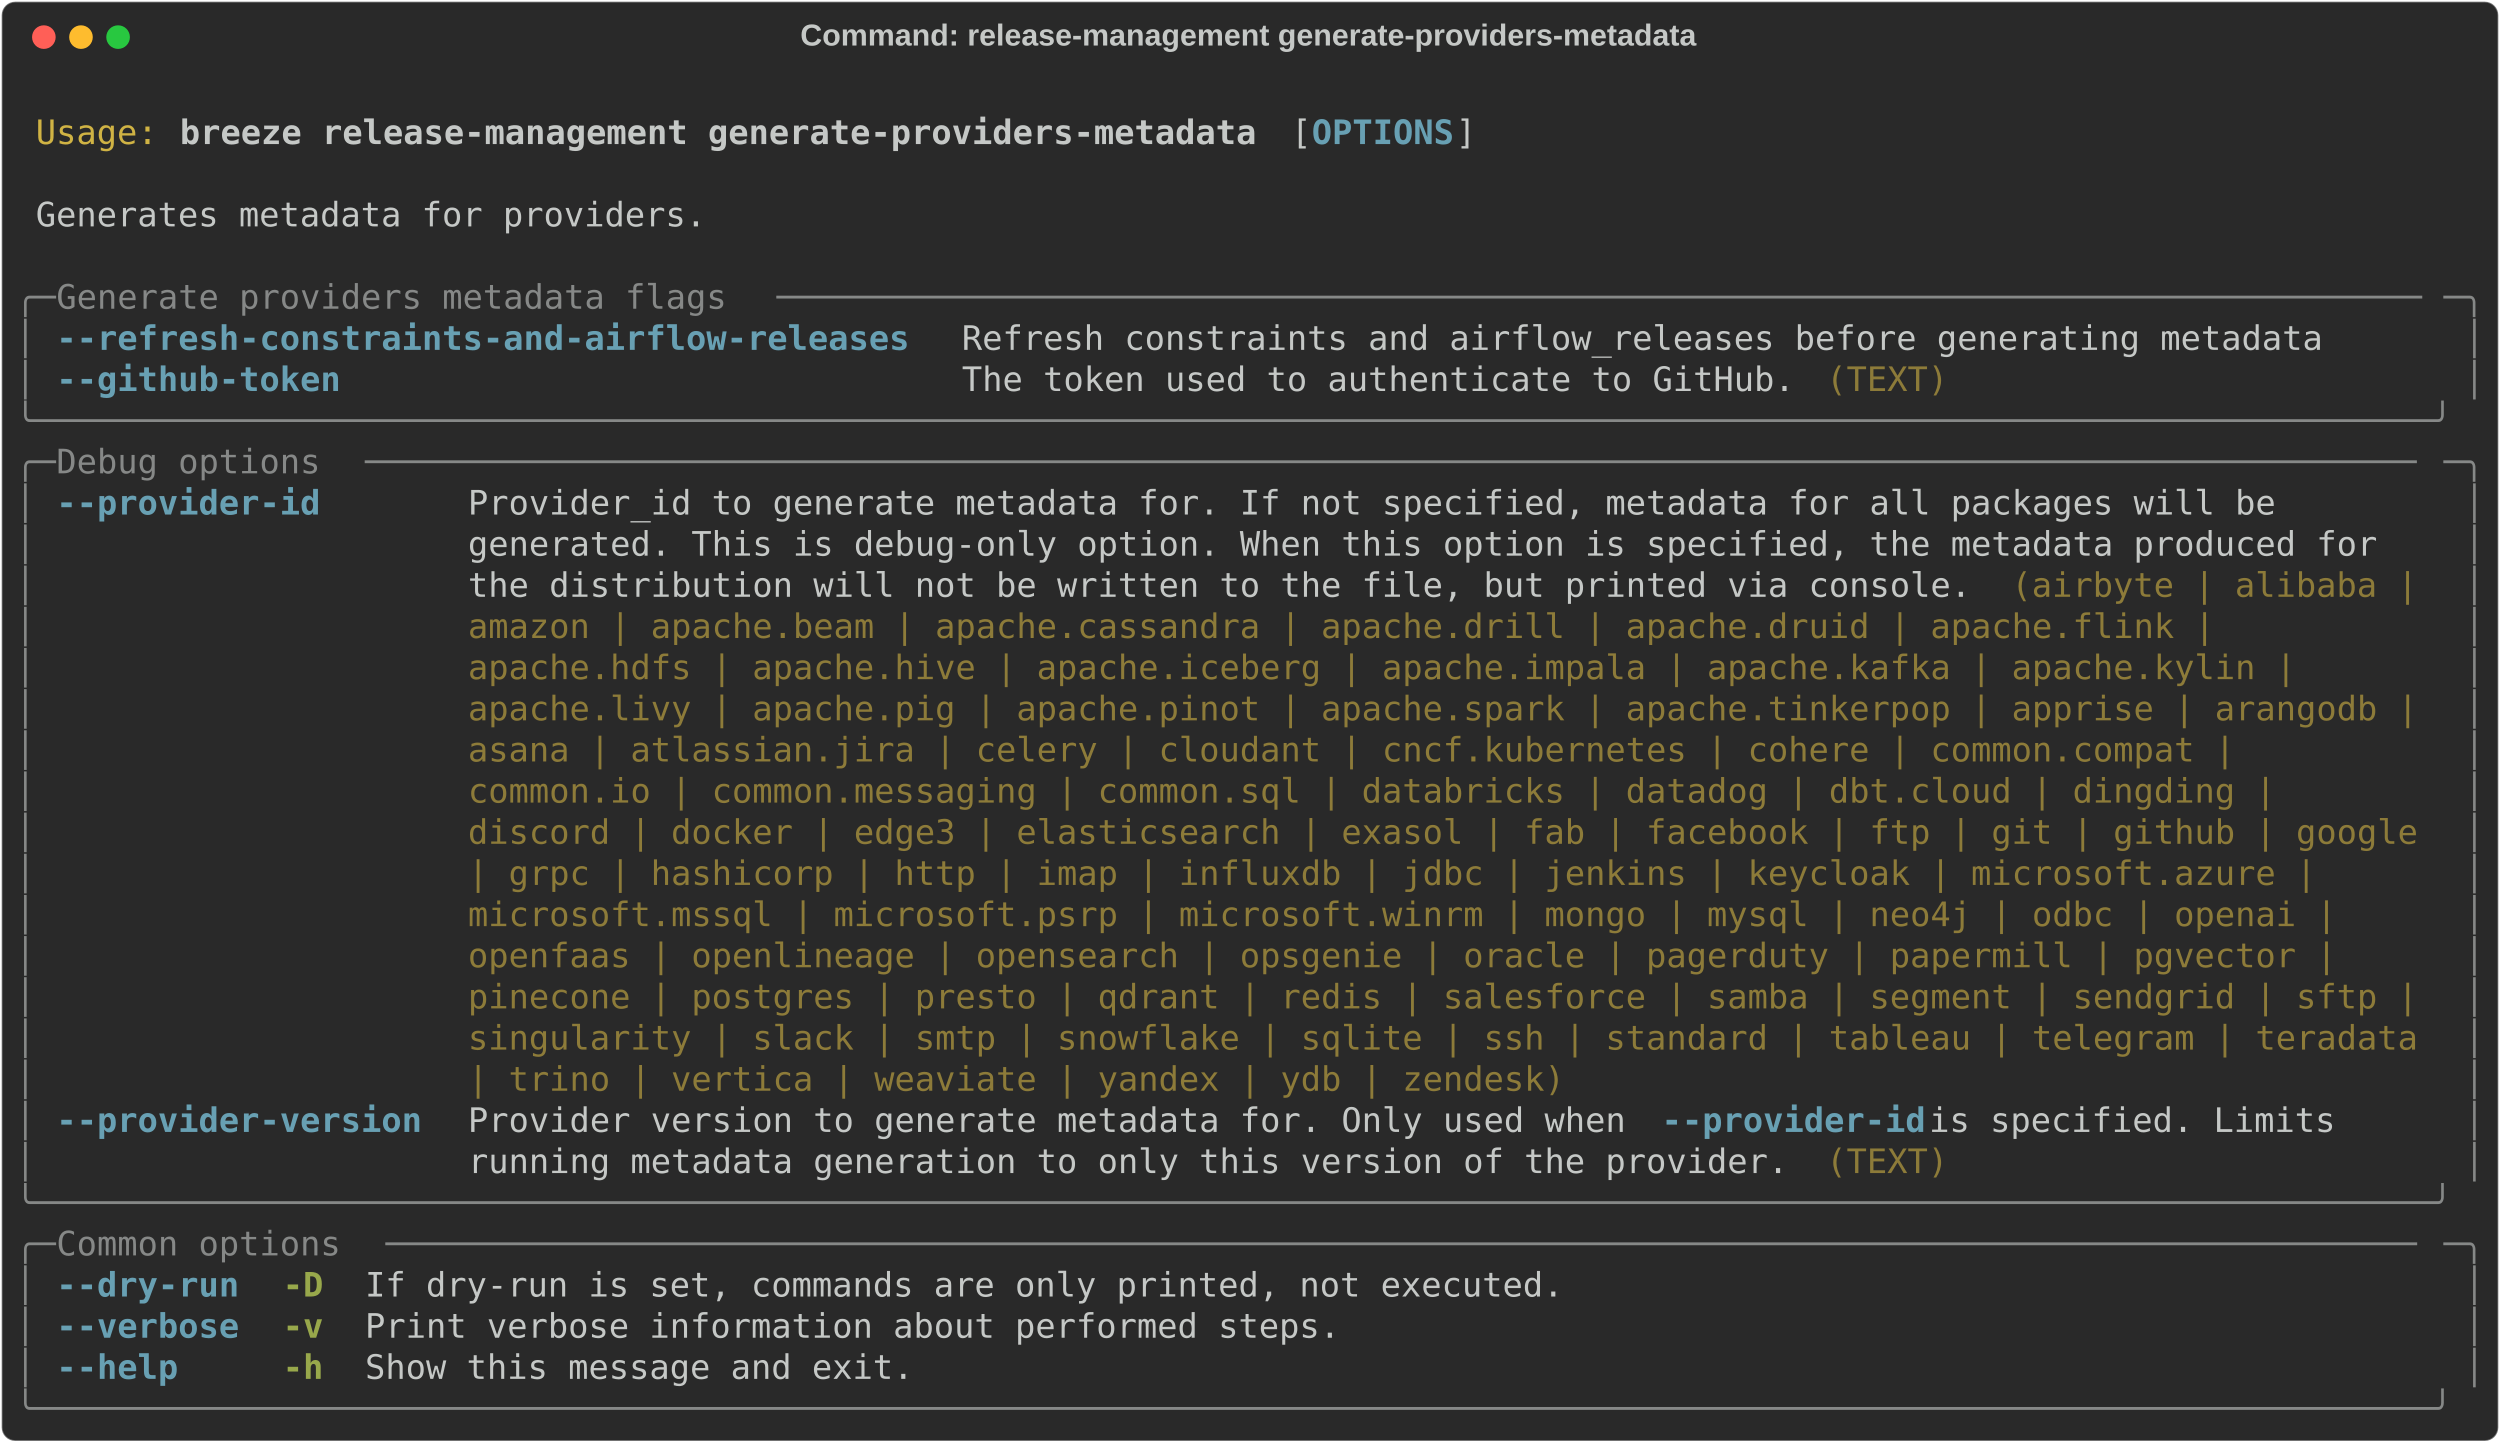
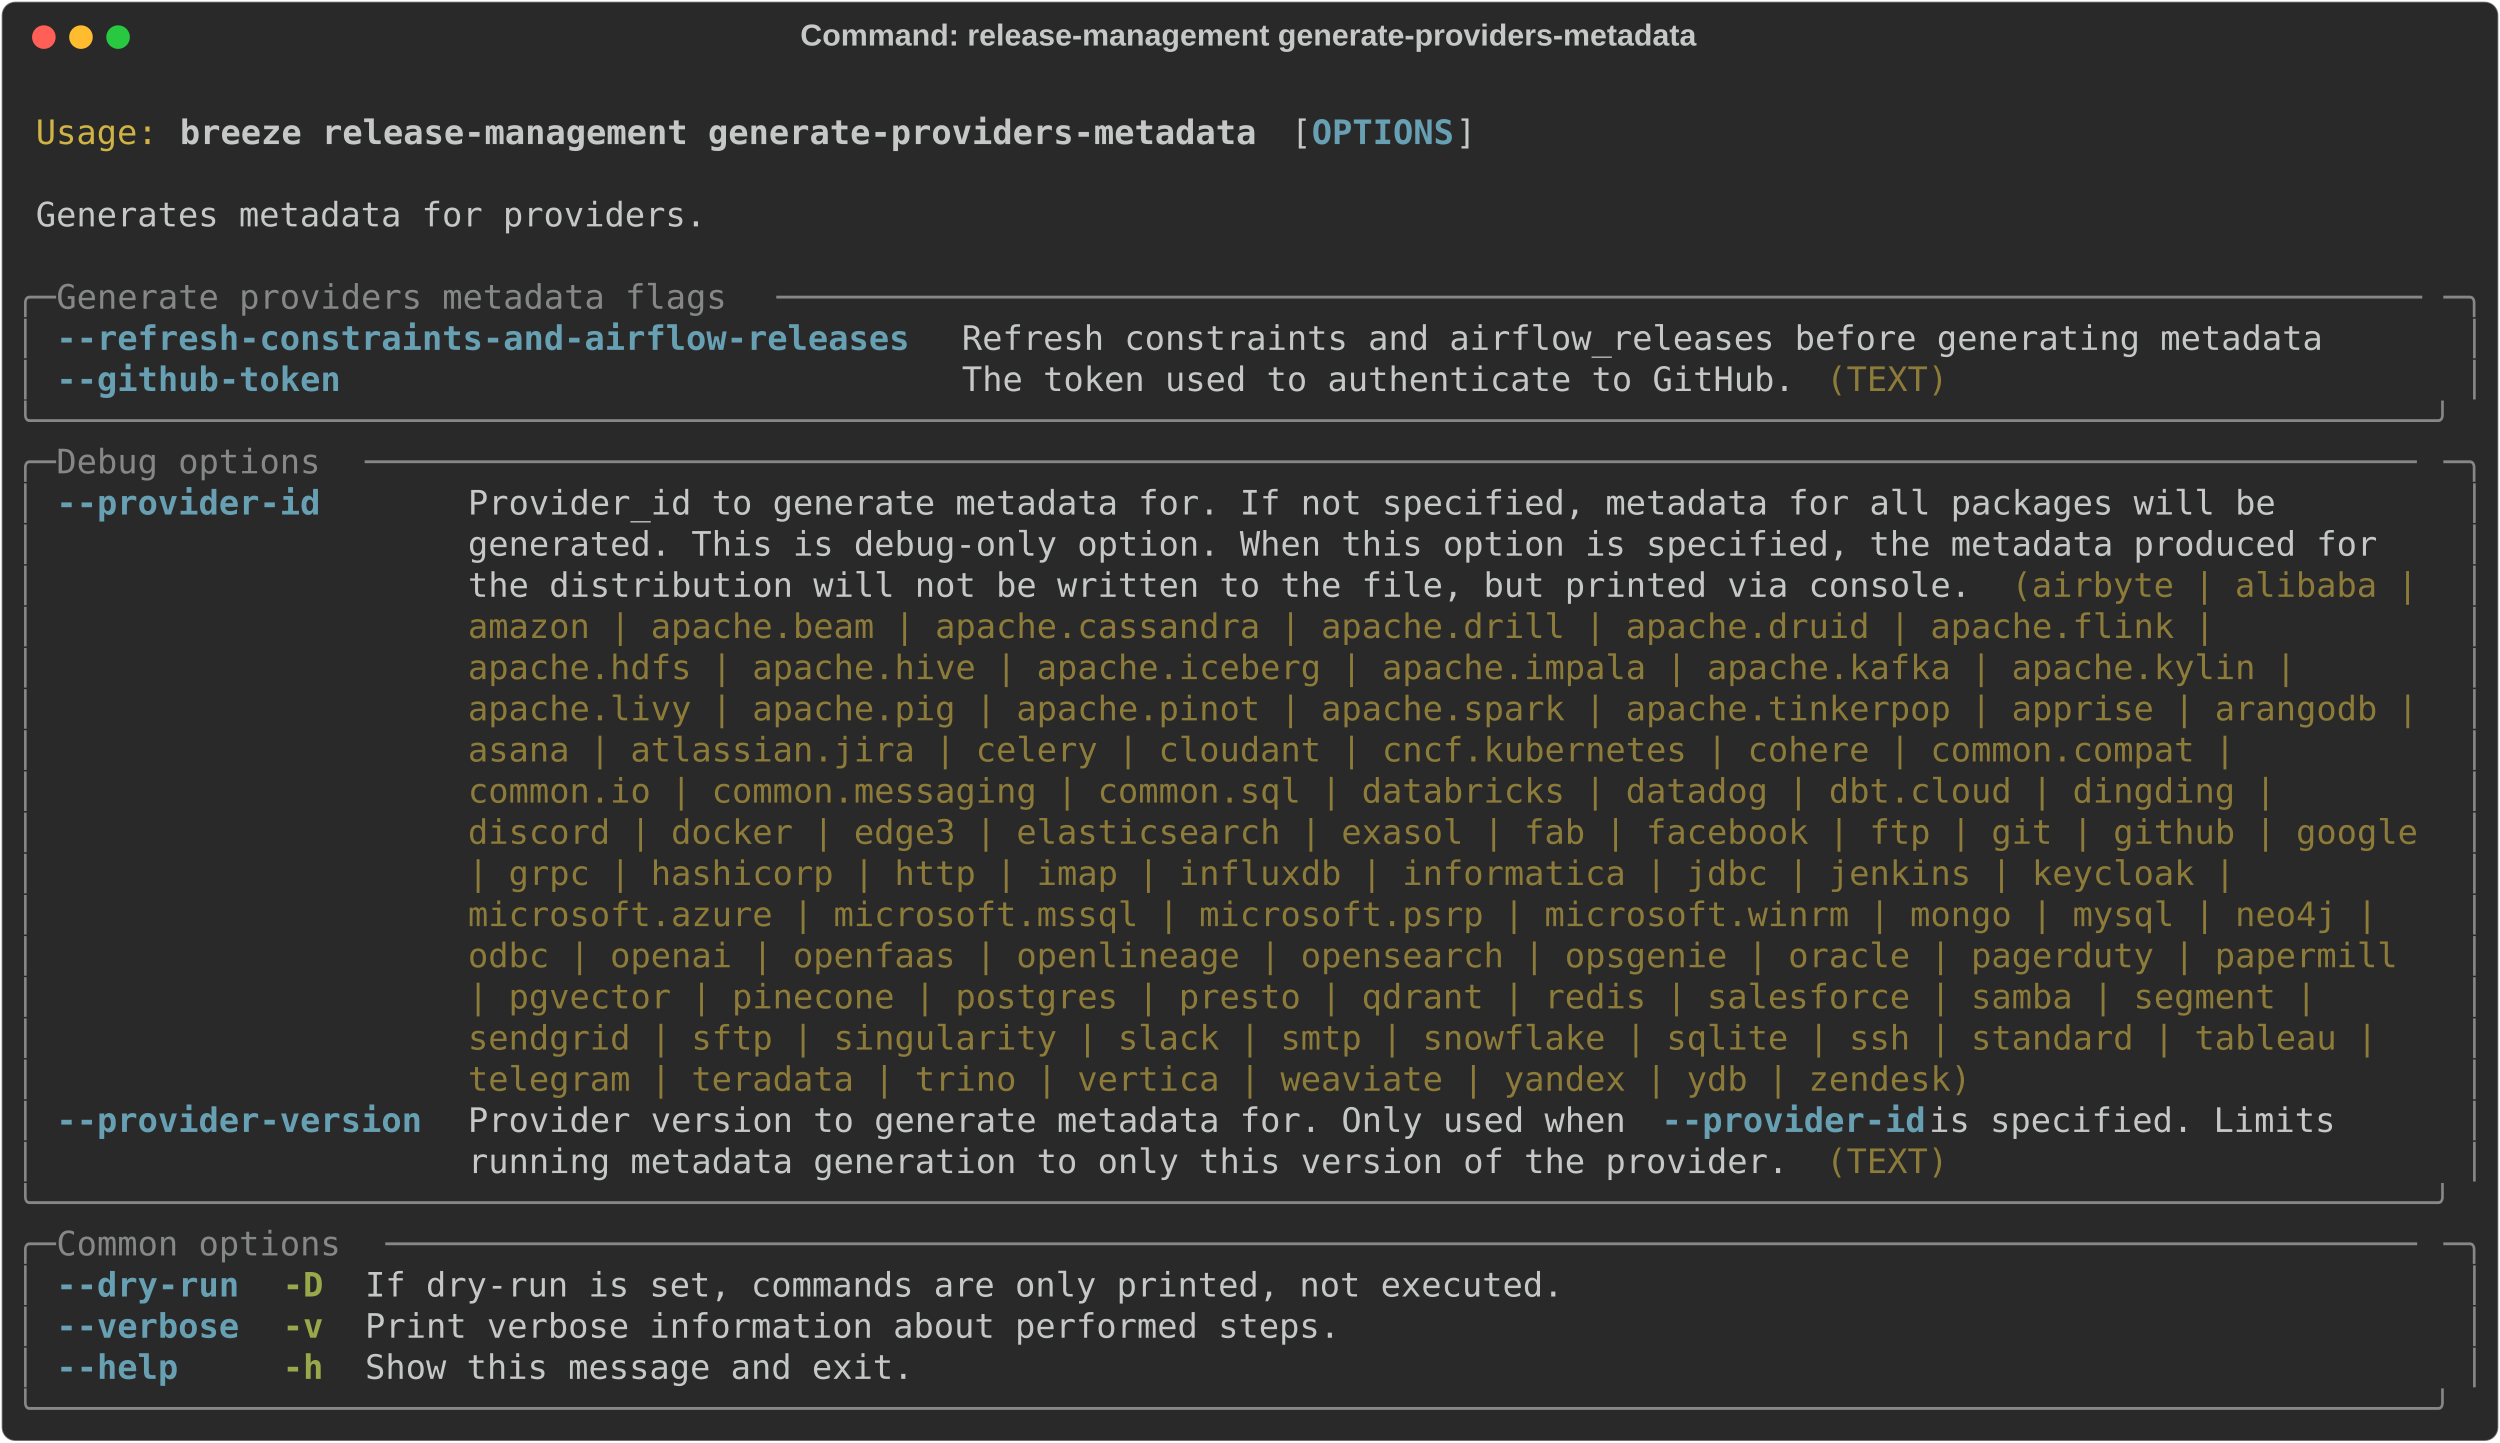
<svg xmlns="http://www.w3.org/2000/svg" class="rich-terminal" viewBox="0 0 1482 855.2">
  <style>

    @font-face {
        font-family: "Fira Code";
        src: local("FiraCode-Regular"),
                url("https://cdnjs.cloudflare.com/ajax/libs/firacode/6.2.0/woff2/FiraCode-Regular.woff2") format("woff2"),
                url("https://cdnjs.cloudflare.com/ajax/libs/firacode/6.2.0/woff/FiraCode-Regular.woff") format("woff");
        font-style: normal;
        font-weight: 400;
    }
    @font-face {
        font-family: "Fira Code";
        src: local("FiraCode-Bold"),
                url("https://cdnjs.cloudflare.com/ajax/libs/firacode/6.2.0/woff2/FiraCode-Bold.woff2") format("woff2"),
                url("https://cdnjs.cloudflare.com/ajax/libs/firacode/6.2.0/woff/FiraCode-Bold.woff") format("woff");
        font-style: bold;
        font-weight: 700;
    }

    .breeze-release-management-generate-providers-metadata-matrix {
        font-family: Fira Code, monospace;
        font-size: 20px;
        line-height: 24.4px;
        font-variant-east-asian: full-width;
    }

    .breeze-release-management-generate-providers-metadata-title {
        font-size: 18px;
        font-weight: bold;
        font-family: arial;
    }

    .breeze-release-management-generate-providers-metadata-r1 { fill: #c5c8c6 }
.breeze-release-management-generate-providers-metadata-r2 { fill: #d0b344 }
.breeze-release-management-generate-providers-metadata-r3 { fill: #c5c8c6;font-weight: bold }
.breeze-release-management-generate-providers-metadata-r4 { fill: #68a0b3;font-weight: bold }
.breeze-release-management-generate-providers-metadata-r5 { fill: #868887 }
.breeze-release-management-generate-providers-metadata-r6 { fill: #8d7b39 }
.breeze-release-management-generate-providers-metadata-r7 { fill: #98a84b;font-weight: bold }
    </style>
  <defs>
    <clipPath id="breeze-release-management-generate-providers-metadata-clip-terminal">
      <rect x="0" y="0" width="1463.0" height="804.2" />
    </clipPath>
    <clipPath id="breeze-release-management-generate-providers-metadata-line-0">
      <rect x="0" y="1.5" width="1464" height="24.65" />
    </clipPath>
    <clipPath id="breeze-release-management-generate-providers-metadata-line-1">
      <rect x="0" y="25.9" width="1464" height="24.65" />
    </clipPath>
    <clipPath id="breeze-release-management-generate-providers-metadata-line-2">
      <rect x="0" y="50.3" width="1464" height="24.65" />
    </clipPath>
    <clipPath id="breeze-release-management-generate-providers-metadata-line-3">
      <rect x="0" y="74.7" width="1464" height="24.65" />
    </clipPath>
    <clipPath id="breeze-release-management-generate-providers-metadata-line-4">
      <rect x="0" y="99.1" width="1464" height="24.65" />
    </clipPath>
    <clipPath id="breeze-release-management-generate-providers-metadata-line-5">
      <rect x="0" y="123.5" width="1464" height="24.65" />
    </clipPath>
    <clipPath id="breeze-release-management-generate-providers-metadata-line-6">
      <rect x="0" y="147.9" width="1464" height="24.65" />
    </clipPath>
    <clipPath id="breeze-release-management-generate-providers-metadata-line-7">
      <rect x="0" y="172.3" width="1464" height="24.65" />
    </clipPath>
    <clipPath id="breeze-release-management-generate-providers-metadata-line-8">
      <rect x="0" y="196.7" width="1464" height="24.65" />
    </clipPath>
    <clipPath id="breeze-release-management-generate-providers-metadata-line-9">
      <rect x="0" y="221.1" width="1464" height="24.65" />
    </clipPath>
    <clipPath id="breeze-release-management-generate-providers-metadata-line-10">
      <rect x="0" y="245.5" width="1464" height="24.65" />
    </clipPath>
    <clipPath id="breeze-release-management-generate-providers-metadata-line-11">
      <rect x="0" y="269.9" width="1464" height="24.65" />
    </clipPath>
    <clipPath id="breeze-release-management-generate-providers-metadata-line-12">
      <rect x="0" y="294.3" width="1464" height="24.65" />
    </clipPath>
    <clipPath id="breeze-release-management-generate-providers-metadata-line-13">
      <rect x="0" y="318.7" width="1464" height="24.65" />
    </clipPath>
    <clipPath id="breeze-release-management-generate-providers-metadata-line-14">
      <rect x="0" y="343.1" width="1464" height="24.65" />
    </clipPath>
    <clipPath id="breeze-release-management-generate-providers-metadata-line-15">
      <rect x="0" y="367.5" width="1464" height="24.65" />
    </clipPath>
    <clipPath id="breeze-release-management-generate-providers-metadata-line-16">
      <rect x="0" y="391.9" width="1464" height="24.65" />
    </clipPath>
    <clipPath id="breeze-release-management-generate-providers-metadata-line-17">
      <rect x="0" y="416.3" width="1464" height="24.65" />
    </clipPath>
    <clipPath id="breeze-release-management-generate-providers-metadata-line-18">
      <rect x="0" y="440.7" width="1464" height="24.65" />
    </clipPath>
    <clipPath id="breeze-release-management-generate-providers-metadata-line-19">
      <rect x="0" y="465.1" width="1464" height="24.65" />
    </clipPath>
    <clipPath id="breeze-release-management-generate-providers-metadata-line-20">
      <rect x="0" y="489.5" width="1464" height="24.65" />
    </clipPath>
    <clipPath id="breeze-release-management-generate-providers-metadata-line-21">
      <rect x="0" y="513.9" width="1464" height="24.65" />
    </clipPath>
    <clipPath id="breeze-release-management-generate-providers-metadata-line-22">
      <rect x="0" y="538.3" width="1464" height="24.65" />
    </clipPath>
    <clipPath id="breeze-release-management-generate-providers-metadata-line-23">
      <rect x="0" y="562.7" width="1464" height="24.65" />
    </clipPath>
    <clipPath id="breeze-release-management-generate-providers-metadata-line-24">
      <rect x="0" y="587.1" width="1464" height="24.65" />
    </clipPath>
    <clipPath id="breeze-release-management-generate-providers-metadata-line-25">
      <rect x="0" y="611.5" width="1464" height="24.65" />
    </clipPath>
    <clipPath id="breeze-release-management-generate-providers-metadata-line-26">
      <rect x="0" y="635.9" width="1464" height="24.65" />
    </clipPath>
    <clipPath id="breeze-release-management-generate-providers-metadata-line-27">
      <rect x="0" y="660.3" width="1464" height="24.65" />
    </clipPath>
    <clipPath id="breeze-release-management-generate-providers-metadata-line-28">
      <rect x="0" y="684.7" width="1464" height="24.65" />
    </clipPath>
    <clipPath id="breeze-release-management-generate-providers-metadata-line-29">
      <rect x="0" y="709.1" width="1464" height="24.65" />
    </clipPath>
    <clipPath id="breeze-release-management-generate-providers-metadata-line-30">
      <rect x="0" y="733.5" width="1464" height="24.65" />
    </clipPath>
    <clipPath id="breeze-release-management-generate-providers-metadata-line-31">
      <rect x="0" y="757.9" width="1464" height="24.65" />
    </clipPath>
  </defs>
  <rect fill="#292929" stroke="rgba(255,255,255,0.35)" stroke-width="1" x="1" y="1" width="1480" height="853.2" rx="8" />
  <text class="breeze-release-management-generate-providers-metadata-title" fill="#c5c8c6" text-anchor="middle" x="740" y="27">Command: release-management generate-providers-metadata</text>
  <g transform="translate(26,22)">
    <circle cx="0" cy="0" r="7" fill="#ff5f57" />
    <circle cx="22" cy="0" r="7" fill="#febc2e" />
    <circle cx="44" cy="0" r="7" fill="#28c840" />
  </g>
  <g transform="translate(9, 41)" clip-path="url(#breeze-release-management-generate-providers-metadata-clip-terminal)">
    <g class="breeze-release-management-generate-providers-metadata-matrix">
      <text class="breeze-release-management-generate-providers-metadata-r1" x="1464" y="20" textLength="12.2" clip-path="url(#breeze-release-management-generate-providers-metadata-line-0)">
</text>
      <text class="breeze-release-management-generate-providers-metadata-r2" x="12.2" y="44.4" textLength="73.2" clip-path="url(#breeze-release-management-generate-providers-metadata-line-1)">Usage:</text>
      <text class="breeze-release-management-generate-providers-metadata-r3" x="97.6" y="44.4" textLength="646.6" clip-path="url(#breeze-release-management-generate-providers-metadata-line-1)">breeze release-management generate-providers-metadata</text>
      <text class="breeze-release-management-generate-providers-metadata-r1" x="756.4" y="44.4" textLength="12.2" clip-path="url(#breeze-release-management-generate-providers-metadata-line-1)">[</text>
      <text class="breeze-release-management-generate-providers-metadata-r4" x="768.6" y="44.4" textLength="85.4" clip-path="url(#breeze-release-management-generate-providers-metadata-line-1)">OPTIONS</text>
      <text class="breeze-release-management-generate-providers-metadata-r1" x="854" y="44.4" textLength="12.2" clip-path="url(#breeze-release-management-generate-providers-metadata-line-1)">]</text>
      <text class="breeze-release-management-generate-providers-metadata-r1" x="1464" y="44.4" textLength="12.2" clip-path="url(#breeze-release-management-generate-providers-metadata-line-1)">
</text>
      <text class="breeze-release-management-generate-providers-metadata-r1" x="1464" y="68.8" textLength="12.2" clip-path="url(#breeze-release-management-generate-providers-metadata-line-2)">
</text>
      <text class="breeze-release-management-generate-providers-metadata-r1" x="12.2" y="93.2" textLength="402.6" clip-path="url(#breeze-release-management-generate-providers-metadata-line-3)">Generates metadata for providers.</text>
      <text class="breeze-release-management-generate-providers-metadata-r1" x="1464" y="93.2" textLength="12.2" clip-path="url(#breeze-release-management-generate-providers-metadata-line-3)">
</text>
      <text class="breeze-release-management-generate-providers-metadata-r1" x="1464" y="117.6" textLength="12.2" clip-path="url(#breeze-release-management-generate-providers-metadata-line-4)">
</text>
      <text class="breeze-release-management-generate-providers-metadata-r5" x="0" y="142" textLength="24.4" clip-path="url(#breeze-release-management-generate-providers-metadata-line-5)">╭─</text>
      <text class="breeze-release-management-generate-providers-metadata-r5" x="24.4" y="142" textLength="427" clip-path="url(#breeze-release-management-generate-providers-metadata-line-5)"> Generate providers metadata flags </text>
      <text class="breeze-release-management-generate-providers-metadata-r5" x="451.4" y="142" textLength="988.2" clip-path="url(#breeze-release-management-generate-providers-metadata-line-5)">─────────────────────────────────────────────────────────────────────────────────</text>
      <text class="breeze-release-management-generate-providers-metadata-r5" x="1439.6" y="142" textLength="24.4" clip-path="url(#breeze-release-management-generate-providers-metadata-line-5)">─╮</text>
      <text class="breeze-release-management-generate-providers-metadata-r1" x="1464" y="142" textLength="12.2" clip-path="url(#breeze-release-management-generate-providers-metadata-line-5)">
</text>
      <text class="breeze-release-management-generate-providers-metadata-r5" x="0" y="166.4" textLength="12.2" clip-path="url(#breeze-release-management-generate-providers-metadata-line-6)">│</text>
      <text class="breeze-release-management-generate-providers-metadata-r4" x="24.4" y="166.4" textLength="512.4" clip-path="url(#breeze-release-management-generate-providers-metadata-line-6)">--refresh-constraints-and-airflow-releases</text>
      <text class="breeze-release-management-generate-providers-metadata-r1" x="561.2" y="166.4" textLength="817.4" clip-path="url(#breeze-release-management-generate-providers-metadata-line-6)">Refresh constraints and airflow_releases before generating metadata</text>
      <text class="breeze-release-management-generate-providers-metadata-r5" x="1451.8" y="166.4" textLength="12.2" clip-path="url(#breeze-release-management-generate-providers-metadata-line-6)">│</text>
      <text class="breeze-release-management-generate-providers-metadata-r1" x="1464" y="166.4" textLength="12.2" clip-path="url(#breeze-release-management-generate-providers-metadata-line-6)">
</text>
      <text class="breeze-release-management-generate-providers-metadata-r5" x="0" y="190.8" textLength="12.2" clip-path="url(#breeze-release-management-generate-providers-metadata-line-7)">│</text>
      <text class="breeze-release-management-generate-providers-metadata-r4" x="24.4" y="190.8" textLength="512.4" clip-path="url(#breeze-release-management-generate-providers-metadata-line-7)">--github-token                            </text>
      <text class="breeze-release-management-generate-providers-metadata-r1" x="561.2" y="190.8" textLength="512.4" clip-path="url(#breeze-release-management-generate-providers-metadata-line-7)">The token used to authenticate to GitHub. </text>
      <text class="breeze-release-management-generate-providers-metadata-r6" x="1073.6" y="190.8" textLength="73.2" clip-path="url(#breeze-release-management-generate-providers-metadata-line-7)">(TEXT)</text>
      <text class="breeze-release-management-generate-providers-metadata-r5" x="1451.8" y="190.8" textLength="12.2" clip-path="url(#breeze-release-management-generate-providers-metadata-line-7)">│</text>
      <text class="breeze-release-management-generate-providers-metadata-r1" x="1464" y="190.8" textLength="12.2" clip-path="url(#breeze-release-management-generate-providers-metadata-line-7)">
</text>
      <text class="breeze-release-management-generate-providers-metadata-r5" x="0" y="215.2" textLength="1464" clip-path="url(#breeze-release-management-generate-providers-metadata-line-8)">╰──────────────────────────────────────────────────────────────────────────────────────────────────────────────────────╯</text>
      <text class="breeze-release-management-generate-providers-metadata-r1" x="1464" y="215.2" textLength="12.2" clip-path="url(#breeze-release-management-generate-providers-metadata-line-8)">
</text>
      <text class="breeze-release-management-generate-providers-metadata-r5" x="0" y="239.6" textLength="24.4" clip-path="url(#breeze-release-management-generate-providers-metadata-line-9)">╭─</text>
      <text class="breeze-release-management-generate-providers-metadata-r5" x="24.4" y="239.6" textLength="183" clip-path="url(#breeze-release-management-generate-providers-metadata-line-9)"> Debug options </text>
      <text class="breeze-release-management-generate-providers-metadata-r5" x="207.4" y="239.6" textLength="1232.2" clip-path="url(#breeze-release-management-generate-providers-metadata-line-9)">─────────────────────────────────────────────────────────────────────────────────────────────────────</text>
      <text class="breeze-release-management-generate-providers-metadata-r5" x="1439.6" y="239.6" textLength="24.4" clip-path="url(#breeze-release-management-generate-providers-metadata-line-9)">─╮</text>
      <text class="breeze-release-management-generate-providers-metadata-r1" x="1464" y="239.6" textLength="12.2" clip-path="url(#breeze-release-management-generate-providers-metadata-line-9)">
</text>
      <text class="breeze-release-management-generate-providers-metadata-r5" x="0" y="264" textLength="12.2" clip-path="url(#breeze-release-management-generate-providers-metadata-line-10)">│</text>
      <text class="breeze-release-management-generate-providers-metadata-r4" x="24.4" y="264" textLength="219.6" clip-path="url(#breeze-release-management-generate-providers-metadata-line-10)">--provider-id     </text>
      <text class="breeze-release-management-generate-providers-metadata-r1" x="268.4" y="264" textLength="1171.2" clip-path="url(#breeze-release-management-generate-providers-metadata-line-10)">Provider_id to generate metadata for. If not specified, metadata for all packages will be       </text>
      <text class="breeze-release-management-generate-providers-metadata-r5" x="1451.8" y="264" textLength="12.2" clip-path="url(#breeze-release-management-generate-providers-metadata-line-10)">│</text>
      <text class="breeze-release-management-generate-providers-metadata-r1" x="1464" y="264" textLength="12.2" clip-path="url(#breeze-release-management-generate-providers-metadata-line-10)">
</text>
      <text class="breeze-release-management-generate-providers-metadata-r5" x="0" y="288.4" textLength="12.2" clip-path="url(#breeze-release-management-generate-providers-metadata-line-11)">│</text>
      <text class="breeze-release-management-generate-providers-metadata-r1" x="268.4" y="288.4" textLength="1171.2" clip-path="url(#breeze-release-management-generate-providers-metadata-line-11)">generated. This is debug-only option. When this option is specified, the metadata produced for  </text>
      <text class="breeze-release-management-generate-providers-metadata-r5" x="1451.8" y="288.4" textLength="12.2" clip-path="url(#breeze-release-management-generate-providers-metadata-line-11)">│</text>
      <text class="breeze-release-management-generate-providers-metadata-r1" x="1464" y="288.4" textLength="12.2" clip-path="url(#breeze-release-management-generate-providers-metadata-line-11)">
</text>
      <text class="breeze-release-management-generate-providers-metadata-r5" x="0" y="312.8" textLength="12.2" clip-path="url(#breeze-release-management-generate-providers-metadata-line-12)">│</text>
      <text class="breeze-release-management-generate-providers-metadata-r1" x="268.4" y="312.8" textLength="915" clip-path="url(#breeze-release-management-generate-providers-metadata-line-12)">the distribution will not be written to the file, but printed via console. </text>
      <text class="breeze-release-management-generate-providers-metadata-r6" x="1183.4" y="312.8" textLength="256.2" clip-path="url(#breeze-release-management-generate-providers-metadata-line-12)">(airbyte | alibaba | </text>
      <text class="breeze-release-management-generate-providers-metadata-r5" x="1451.8" y="312.8" textLength="12.2" clip-path="url(#breeze-release-management-generate-providers-metadata-line-12)">│</text>
      <text class="breeze-release-management-generate-providers-metadata-r1" x="1464" y="312.8" textLength="12.2" clip-path="url(#breeze-release-management-generate-providers-metadata-line-12)">
</text>
      <text class="breeze-release-management-generate-providers-metadata-r5" x="0" y="337.2" textLength="12.2" clip-path="url(#breeze-release-management-generate-providers-metadata-line-13)">│</text>
      <text class="breeze-release-management-generate-providers-metadata-r6" x="268.4" y="337.2" textLength="1061.4" clip-path="url(#breeze-release-management-generate-providers-metadata-line-13)">amazon | apache.beam | apache.cassandra | apache.drill | apache.druid | apache.flink | </text>
      <text class="breeze-release-management-generate-providers-metadata-r5" x="1451.8" y="337.2" textLength="12.2" clip-path="url(#breeze-release-management-generate-providers-metadata-line-13)">│</text>
      <text class="breeze-release-management-generate-providers-metadata-r1" x="1464" y="337.2" textLength="12.2" clip-path="url(#breeze-release-management-generate-providers-metadata-line-13)">
</text>
      <text class="breeze-release-management-generate-providers-metadata-r5" x="0" y="361.6" textLength="12.2" clip-path="url(#breeze-release-management-generate-providers-metadata-line-14)">│</text>
      <text class="breeze-release-management-generate-providers-metadata-r6" x="268.4" y="361.6" textLength="1110.2" clip-path="url(#breeze-release-management-generate-providers-metadata-line-14)">apache.hdfs | apache.hive | apache.iceberg | apache.impala | apache.kafka | apache.kylin | </text>
      <text class="breeze-release-management-generate-providers-metadata-r5" x="1451.8" y="361.6" textLength="12.2" clip-path="url(#breeze-release-management-generate-providers-metadata-line-14)">│</text>
      <text class="breeze-release-management-generate-providers-metadata-r1" x="1464" y="361.6" textLength="12.2" clip-path="url(#breeze-release-management-generate-providers-metadata-line-14)">
</text>
      <text class="breeze-release-management-generate-providers-metadata-r5" x="0" y="386" textLength="12.2" clip-path="url(#breeze-release-management-generate-providers-metadata-line-15)">│</text>
      <text class="breeze-release-management-generate-providers-metadata-r6" x="268.4" y="386" textLength="1171.2" clip-path="url(#breeze-release-management-generate-providers-metadata-line-15)">apache.livy | apache.pig | apache.pinot | apache.spark | apache.tinkerpop | apprise | arangodb |</text>
      <text class="breeze-release-management-generate-providers-metadata-r5" x="1451.8" y="386" textLength="12.2" clip-path="url(#breeze-release-management-generate-providers-metadata-line-15)">│</text>
      <text class="breeze-release-management-generate-providers-metadata-r1" x="1464" y="386" textLength="12.2" clip-path="url(#breeze-release-management-generate-providers-metadata-line-15)">
</text>
      <text class="breeze-release-management-generate-providers-metadata-r5" x="0" y="410.4" textLength="12.2" clip-path="url(#breeze-release-management-generate-providers-metadata-line-16)">│</text>
      <text class="breeze-release-management-generate-providers-metadata-r6" x="268.4" y="410.4" textLength="1073.6" clip-path="url(#breeze-release-management-generate-providers-metadata-line-16)">asana | atlassian.jira | celery | cloudant | cncf.kubernetes | cohere | common.compat | </text>
      <text class="breeze-release-management-generate-providers-metadata-r5" x="1451.8" y="410.4" textLength="12.2" clip-path="url(#breeze-release-management-generate-providers-metadata-line-16)">│</text>
      <text class="breeze-release-management-generate-providers-metadata-r1" x="1464" y="410.4" textLength="12.2" clip-path="url(#breeze-release-management-generate-providers-metadata-line-16)">
</text>
      <text class="breeze-release-management-generate-providers-metadata-r5" x="0" y="434.8" textLength="12.2" clip-path="url(#breeze-release-management-generate-providers-metadata-line-17)">│</text>
      <text class="breeze-release-management-generate-providers-metadata-r6" x="268.4" y="434.8" textLength="1098" clip-path="url(#breeze-release-management-generate-providers-metadata-line-17)">common.io | common.messaging | common.sql | databricks | datadog | dbt.cloud | dingding | </text>
      <text class="breeze-release-management-generate-providers-metadata-r5" x="1451.8" y="434.8" textLength="12.2" clip-path="url(#breeze-release-management-generate-providers-metadata-line-17)">│</text>
      <text class="breeze-release-management-generate-providers-metadata-r1" x="1464" y="434.8" textLength="12.2" clip-path="url(#breeze-release-management-generate-providers-metadata-line-17)">
</text>
      <text class="breeze-release-management-generate-providers-metadata-r5" x="0" y="459.2" textLength="12.2" clip-path="url(#breeze-release-management-generate-providers-metadata-line-18)">│</text>
      <text class="breeze-release-management-generate-providers-metadata-r6" x="268.4" y="459.2" textLength="1171.2" clip-path="url(#breeze-release-management-generate-providers-metadata-line-18)">discord | docker | edge3 | elasticsearch | exasol | fab | facebook | ftp | git | github | google</text>
      <text class="breeze-release-management-generate-providers-metadata-r5" x="1451.8" y="459.2" textLength="12.2" clip-path="url(#breeze-release-management-generate-providers-metadata-line-18)">│</text>
      <text class="breeze-release-management-generate-providers-metadata-r1" x="1464" y="459.2" textLength="12.2" clip-path="url(#breeze-release-management-generate-providers-metadata-line-18)">
</text>
      <text class="breeze-release-management-generate-providers-metadata-r5" x="0" y="483.6" textLength="12.2" clip-path="url(#breeze-release-management-generate-providers-metadata-line-19)">│</text>
-       <text class="breeze-release-management-generate-providers-metadata-r6" x="268.4" y="483.6" textLength="1122.4" clip-path="url(#breeze-release-management-generate-providers-metadata-line-19)">| grpc | hashicorp | http | imap | influxdb | jdbc | jenkins | keycloak | microsoft.azure | </text>
+       <text class="breeze-release-management-generate-providers-metadata-r6" x="268.4" y="483.6" textLength="1073.6" clip-path="url(#breeze-release-management-generate-providers-metadata-line-19)">| grpc | hashicorp | http | imap | influxdb | informatica | jdbc | jenkins | keycloak | </text>
      <text class="breeze-release-management-generate-providers-metadata-r5" x="1451.8" y="483.6" textLength="12.2" clip-path="url(#breeze-release-management-generate-providers-metadata-line-19)">│</text>
      <text class="breeze-release-management-generate-providers-metadata-r1" x="1464" y="483.6" textLength="12.2" clip-path="url(#breeze-release-management-generate-providers-metadata-line-19)">
</text>
      <text class="breeze-release-management-generate-providers-metadata-r5" x="0" y="508" textLength="12.2" clip-path="url(#breeze-release-management-generate-providers-metadata-line-20)">│</text>
-       <text class="breeze-release-management-generate-providers-metadata-r6" x="268.4" y="508" textLength="1134.6" clip-path="url(#breeze-release-management-generate-providers-metadata-line-20)">microsoft.mssql | microsoft.psrp | microsoft.winrm | mongo | mysql | neo4j | odbc | openai | </text>
+       <text class="breeze-release-management-generate-providers-metadata-r6" x="268.4" y="508" textLength="1159" clip-path="url(#breeze-release-management-generate-providers-metadata-line-20)">microsoft.azure | microsoft.mssql | microsoft.psrp | microsoft.winrm | mongo | mysql | neo4j | </text>
      <text class="breeze-release-management-generate-providers-metadata-r5" x="1451.8" y="508" textLength="12.2" clip-path="url(#breeze-release-management-generate-providers-metadata-line-20)">│</text>
      <text class="breeze-release-management-generate-providers-metadata-r1" x="1464" y="508" textLength="12.2" clip-path="url(#breeze-release-management-generate-providers-metadata-line-20)">
</text>
      <text class="breeze-release-management-generate-providers-metadata-r5" x="0" y="532.4" textLength="12.2" clip-path="url(#breeze-release-management-generate-providers-metadata-line-21)">│</text>
-       <text class="breeze-release-management-generate-providers-metadata-r6" x="268.4" y="532.4" textLength="1134.6" clip-path="url(#breeze-release-management-generate-providers-metadata-line-21)">openfaas | openlineage | opensearch | opsgenie | oracle | pagerduty | papermill | pgvector | </text>
+       <text class="breeze-release-management-generate-providers-metadata-r6" x="268.4" y="532.4" textLength="1171.2" clip-path="url(#breeze-release-management-generate-providers-metadata-line-21)">odbc | openai | openfaas | openlineage | opensearch | opsgenie | oracle | pagerduty | papermill </text>
      <text class="breeze-release-management-generate-providers-metadata-r5" x="1451.8" y="532.4" textLength="12.2" clip-path="url(#breeze-release-management-generate-providers-metadata-line-21)">│</text>
      <text class="breeze-release-management-generate-providers-metadata-r1" x="1464" y="532.4" textLength="12.2" clip-path="url(#breeze-release-management-generate-providers-metadata-line-21)">
</text>
      <text class="breeze-release-management-generate-providers-metadata-r5" x="0" y="556.8" textLength="12.2" clip-path="url(#breeze-release-management-generate-providers-metadata-line-22)">│</text>
-       <text class="breeze-release-management-generate-providers-metadata-r6" x="268.4" y="556.8" textLength="1171.2" clip-path="url(#breeze-release-management-generate-providers-metadata-line-22)">pinecone | postgres | presto | qdrant | redis | salesforce | samba | segment | sendgrid | sftp |</text>
+       <text class="breeze-release-management-generate-providers-metadata-r6" x="268.4" y="556.8" textLength="1122.4" clip-path="url(#breeze-release-management-generate-providers-metadata-line-22)">| pgvector | pinecone | postgres | presto | qdrant | redis | salesforce | samba | segment | </text>
      <text class="breeze-release-management-generate-providers-metadata-r5" x="1451.8" y="556.8" textLength="12.2" clip-path="url(#breeze-release-management-generate-providers-metadata-line-22)">│</text>
      <text class="breeze-release-management-generate-providers-metadata-r1" x="1464" y="556.8" textLength="12.2" clip-path="url(#breeze-release-management-generate-providers-metadata-line-22)">
</text>
      <text class="breeze-release-management-generate-providers-metadata-r5" x="0" y="581.2" textLength="12.2" clip-path="url(#breeze-release-management-generate-providers-metadata-line-23)">│</text>
-       <text class="breeze-release-management-generate-providers-metadata-r6" x="268.4" y="581.2" textLength="1171.2" clip-path="url(#breeze-release-management-generate-providers-metadata-line-23)">singularity | slack | smtp | snowflake | sqlite | ssh | standard | tableau | telegram | teradata</text>
+       <text class="breeze-release-management-generate-providers-metadata-r6" x="268.4" y="581.2" textLength="1159" clip-path="url(#breeze-release-management-generate-providers-metadata-line-23)">sendgrid | sftp | singularity | slack | smtp | snowflake | sqlite | ssh | standard | tableau | </text>
      <text class="breeze-release-management-generate-providers-metadata-r5" x="1451.8" y="581.2" textLength="12.2" clip-path="url(#breeze-release-management-generate-providers-metadata-line-23)">│</text>
      <text class="breeze-release-management-generate-providers-metadata-r1" x="1464" y="581.2" textLength="12.2" clip-path="url(#breeze-release-management-generate-providers-metadata-line-23)">
</text>
      <text class="breeze-release-management-generate-providers-metadata-r5" x="0" y="605.6" textLength="12.2" clip-path="url(#breeze-release-management-generate-providers-metadata-line-24)">│</text>
-       <text class="breeze-release-management-generate-providers-metadata-r6" x="268.4" y="605.6" textLength="658.8" clip-path="url(#breeze-release-management-generate-providers-metadata-line-24)">| trino | vertica | weaviate | yandex | ydb | zendesk)</text>
+       <text class="breeze-release-management-generate-providers-metadata-r6" x="268.4" y="605.6" textLength="902.8" clip-path="url(#breeze-release-management-generate-providers-metadata-line-24)">telegram | teradata | trino | vertica | weaviate | yandex | ydb | zendesk)</text>
      <text class="breeze-release-management-generate-providers-metadata-r5" x="1451.8" y="605.6" textLength="12.2" clip-path="url(#breeze-release-management-generate-providers-metadata-line-24)">│</text>
      <text class="breeze-release-management-generate-providers-metadata-r1" x="1464" y="605.6" textLength="12.2" clip-path="url(#breeze-release-management-generate-providers-metadata-line-24)">
</text>
      <text class="breeze-release-management-generate-providers-metadata-r5" x="0" y="630" textLength="12.2" clip-path="url(#breeze-release-management-generate-providers-metadata-line-25)">│</text>
      <text class="breeze-release-management-generate-providers-metadata-r4" x="24.4" y="630" textLength="219.6" clip-path="url(#breeze-release-management-generate-providers-metadata-line-25)">--provider-version</text>
      <text class="breeze-release-management-generate-providers-metadata-r1" x="268.4" y="630" textLength="707.6" clip-path="url(#breeze-release-management-generate-providers-metadata-line-25)">Provider version to generate metadata for. Only used when </text>
      <text class="breeze-release-management-generate-providers-metadata-r4" x="976" y="630" textLength="158.6" clip-path="url(#breeze-release-management-generate-providers-metadata-line-25)">--provider-id</text>
      <text class="breeze-release-management-generate-providers-metadata-r1" x="1134.6" y="630" textLength="305" clip-path="url(#breeze-release-management-generate-providers-metadata-line-25)"> is specified. Limits    </text>
      <text class="breeze-release-management-generate-providers-metadata-r5" x="1451.8" y="630" textLength="12.2" clip-path="url(#breeze-release-management-generate-providers-metadata-line-25)">│</text>
      <text class="breeze-release-management-generate-providers-metadata-r1" x="1464" y="630" textLength="12.2" clip-path="url(#breeze-release-management-generate-providers-metadata-line-25)">
</text>
      <text class="breeze-release-management-generate-providers-metadata-r5" x="0" y="654.4" textLength="12.2" clip-path="url(#breeze-release-management-generate-providers-metadata-line-26)">│</text>
      <text class="breeze-release-management-generate-providers-metadata-r1" x="268.4" y="654.4" textLength="805.2" clip-path="url(#breeze-release-management-generate-providers-metadata-line-26)">running metadata generation to only this version of the provider. </text>
      <text class="breeze-release-management-generate-providers-metadata-r6" x="1073.6" y="654.4" textLength="73.2" clip-path="url(#breeze-release-management-generate-providers-metadata-line-26)">(TEXT)</text>
      <text class="breeze-release-management-generate-providers-metadata-r5" x="1451.8" y="654.4" textLength="12.2" clip-path="url(#breeze-release-management-generate-providers-metadata-line-26)">│</text>
      <text class="breeze-release-management-generate-providers-metadata-r1" x="1464" y="654.4" textLength="12.2" clip-path="url(#breeze-release-management-generate-providers-metadata-line-26)">
</text>
      <text class="breeze-release-management-generate-providers-metadata-r5" x="0" y="678.8" textLength="1464" clip-path="url(#breeze-release-management-generate-providers-metadata-line-27)">╰──────────────────────────────────────────────────────────────────────────────────────────────────────────────────────╯</text>
      <text class="breeze-release-management-generate-providers-metadata-r1" x="1464" y="678.8" textLength="12.2" clip-path="url(#breeze-release-management-generate-providers-metadata-line-27)">
</text>
      <text class="breeze-release-management-generate-providers-metadata-r5" x="0" y="703.2" textLength="24.4" clip-path="url(#breeze-release-management-generate-providers-metadata-line-28)">╭─</text>
      <text class="breeze-release-management-generate-providers-metadata-r5" x="24.4" y="703.2" textLength="195.2" clip-path="url(#breeze-release-management-generate-providers-metadata-line-28)"> Common options </text>
      <text class="breeze-release-management-generate-providers-metadata-r5" x="219.6" y="703.2" textLength="1220" clip-path="url(#breeze-release-management-generate-providers-metadata-line-28)">────────────────────────────────────────────────────────────────────────────────────────────────────</text>
      <text class="breeze-release-management-generate-providers-metadata-r5" x="1439.6" y="703.2" textLength="24.4" clip-path="url(#breeze-release-management-generate-providers-metadata-line-28)">─╮</text>
      <text class="breeze-release-management-generate-providers-metadata-r1" x="1464" y="703.2" textLength="12.2" clip-path="url(#breeze-release-management-generate-providers-metadata-line-28)">
</text>
      <text class="breeze-release-management-generate-providers-metadata-r5" x="0" y="727.6" textLength="12.2" clip-path="url(#breeze-release-management-generate-providers-metadata-line-29)">│</text>
      <text class="breeze-release-management-generate-providers-metadata-r4" x="24.4" y="727.6" textLength="109.8" clip-path="url(#breeze-release-management-generate-providers-metadata-line-29)">--dry-run</text>
      <text class="breeze-release-management-generate-providers-metadata-r7" x="158.6" y="727.6" textLength="24.4" clip-path="url(#breeze-release-management-generate-providers-metadata-line-29)">-D</text>
      <text class="breeze-release-management-generate-providers-metadata-r1" x="207.4" y="727.6" textLength="719.8" clip-path="url(#breeze-release-management-generate-providers-metadata-line-29)">If dry-run is set, commands are only printed, not executed.</text>
      <text class="breeze-release-management-generate-providers-metadata-r5" x="1451.8" y="727.6" textLength="12.2" clip-path="url(#breeze-release-management-generate-providers-metadata-line-29)">│</text>
      <text class="breeze-release-management-generate-providers-metadata-r1" x="1464" y="727.6" textLength="12.2" clip-path="url(#breeze-release-management-generate-providers-metadata-line-29)">
</text>
      <text class="breeze-release-management-generate-providers-metadata-r5" x="0" y="752" textLength="12.2" clip-path="url(#breeze-release-management-generate-providers-metadata-line-30)">│</text>
      <text class="breeze-release-management-generate-providers-metadata-r4" x="24.4" y="752" textLength="109.8" clip-path="url(#breeze-release-management-generate-providers-metadata-line-30)">--verbose</text>
      <text class="breeze-release-management-generate-providers-metadata-r7" x="158.6" y="752" textLength="24.4" clip-path="url(#breeze-release-management-generate-providers-metadata-line-30)">-v</text>
      <text class="breeze-release-management-generate-providers-metadata-r1" x="207.4" y="752" textLength="585.6" clip-path="url(#breeze-release-management-generate-providers-metadata-line-30)">Print verbose information about performed steps.</text>
      <text class="breeze-release-management-generate-providers-metadata-r5" x="1451.8" y="752" textLength="12.2" clip-path="url(#breeze-release-management-generate-providers-metadata-line-30)">│</text>
      <text class="breeze-release-management-generate-providers-metadata-r1" x="1464" y="752" textLength="12.2" clip-path="url(#breeze-release-management-generate-providers-metadata-line-30)">
</text>
      <text class="breeze-release-management-generate-providers-metadata-r5" x="0" y="776.4" textLength="12.2" clip-path="url(#breeze-release-management-generate-providers-metadata-line-31)">│</text>
      <text class="breeze-release-management-generate-providers-metadata-r4" x="24.4" y="776.4" textLength="109.8" clip-path="url(#breeze-release-management-generate-providers-metadata-line-31)">--help   </text>
      <text class="breeze-release-management-generate-providers-metadata-r7" x="158.6" y="776.4" textLength="24.4" clip-path="url(#breeze-release-management-generate-providers-metadata-line-31)">-h</text>
      <text class="breeze-release-management-generate-providers-metadata-r1" x="207.4" y="776.4" textLength="329.4" clip-path="url(#breeze-release-management-generate-providers-metadata-line-31)">Show this message and exit.</text>
      <text class="breeze-release-management-generate-providers-metadata-r5" x="1451.8" y="776.4" textLength="12.2" clip-path="url(#breeze-release-management-generate-providers-metadata-line-31)">│</text>
      <text class="breeze-release-management-generate-providers-metadata-r1" x="1464" y="776.4" textLength="12.2" clip-path="url(#breeze-release-management-generate-providers-metadata-line-31)">
</text>
      <text class="breeze-release-management-generate-providers-metadata-r5" x="0" y="800.8" textLength="1464" clip-path="url(#breeze-release-management-generate-providers-metadata-line-32)">╰──────────────────────────────────────────────────────────────────────────────────────────────────────────────────────╯</text>
      <text class="breeze-release-management-generate-providers-metadata-r1" x="1464" y="800.8" textLength="12.2" clip-path="url(#breeze-release-management-generate-providers-metadata-line-32)">
</text>
    </g>
  </g>
</svg>
